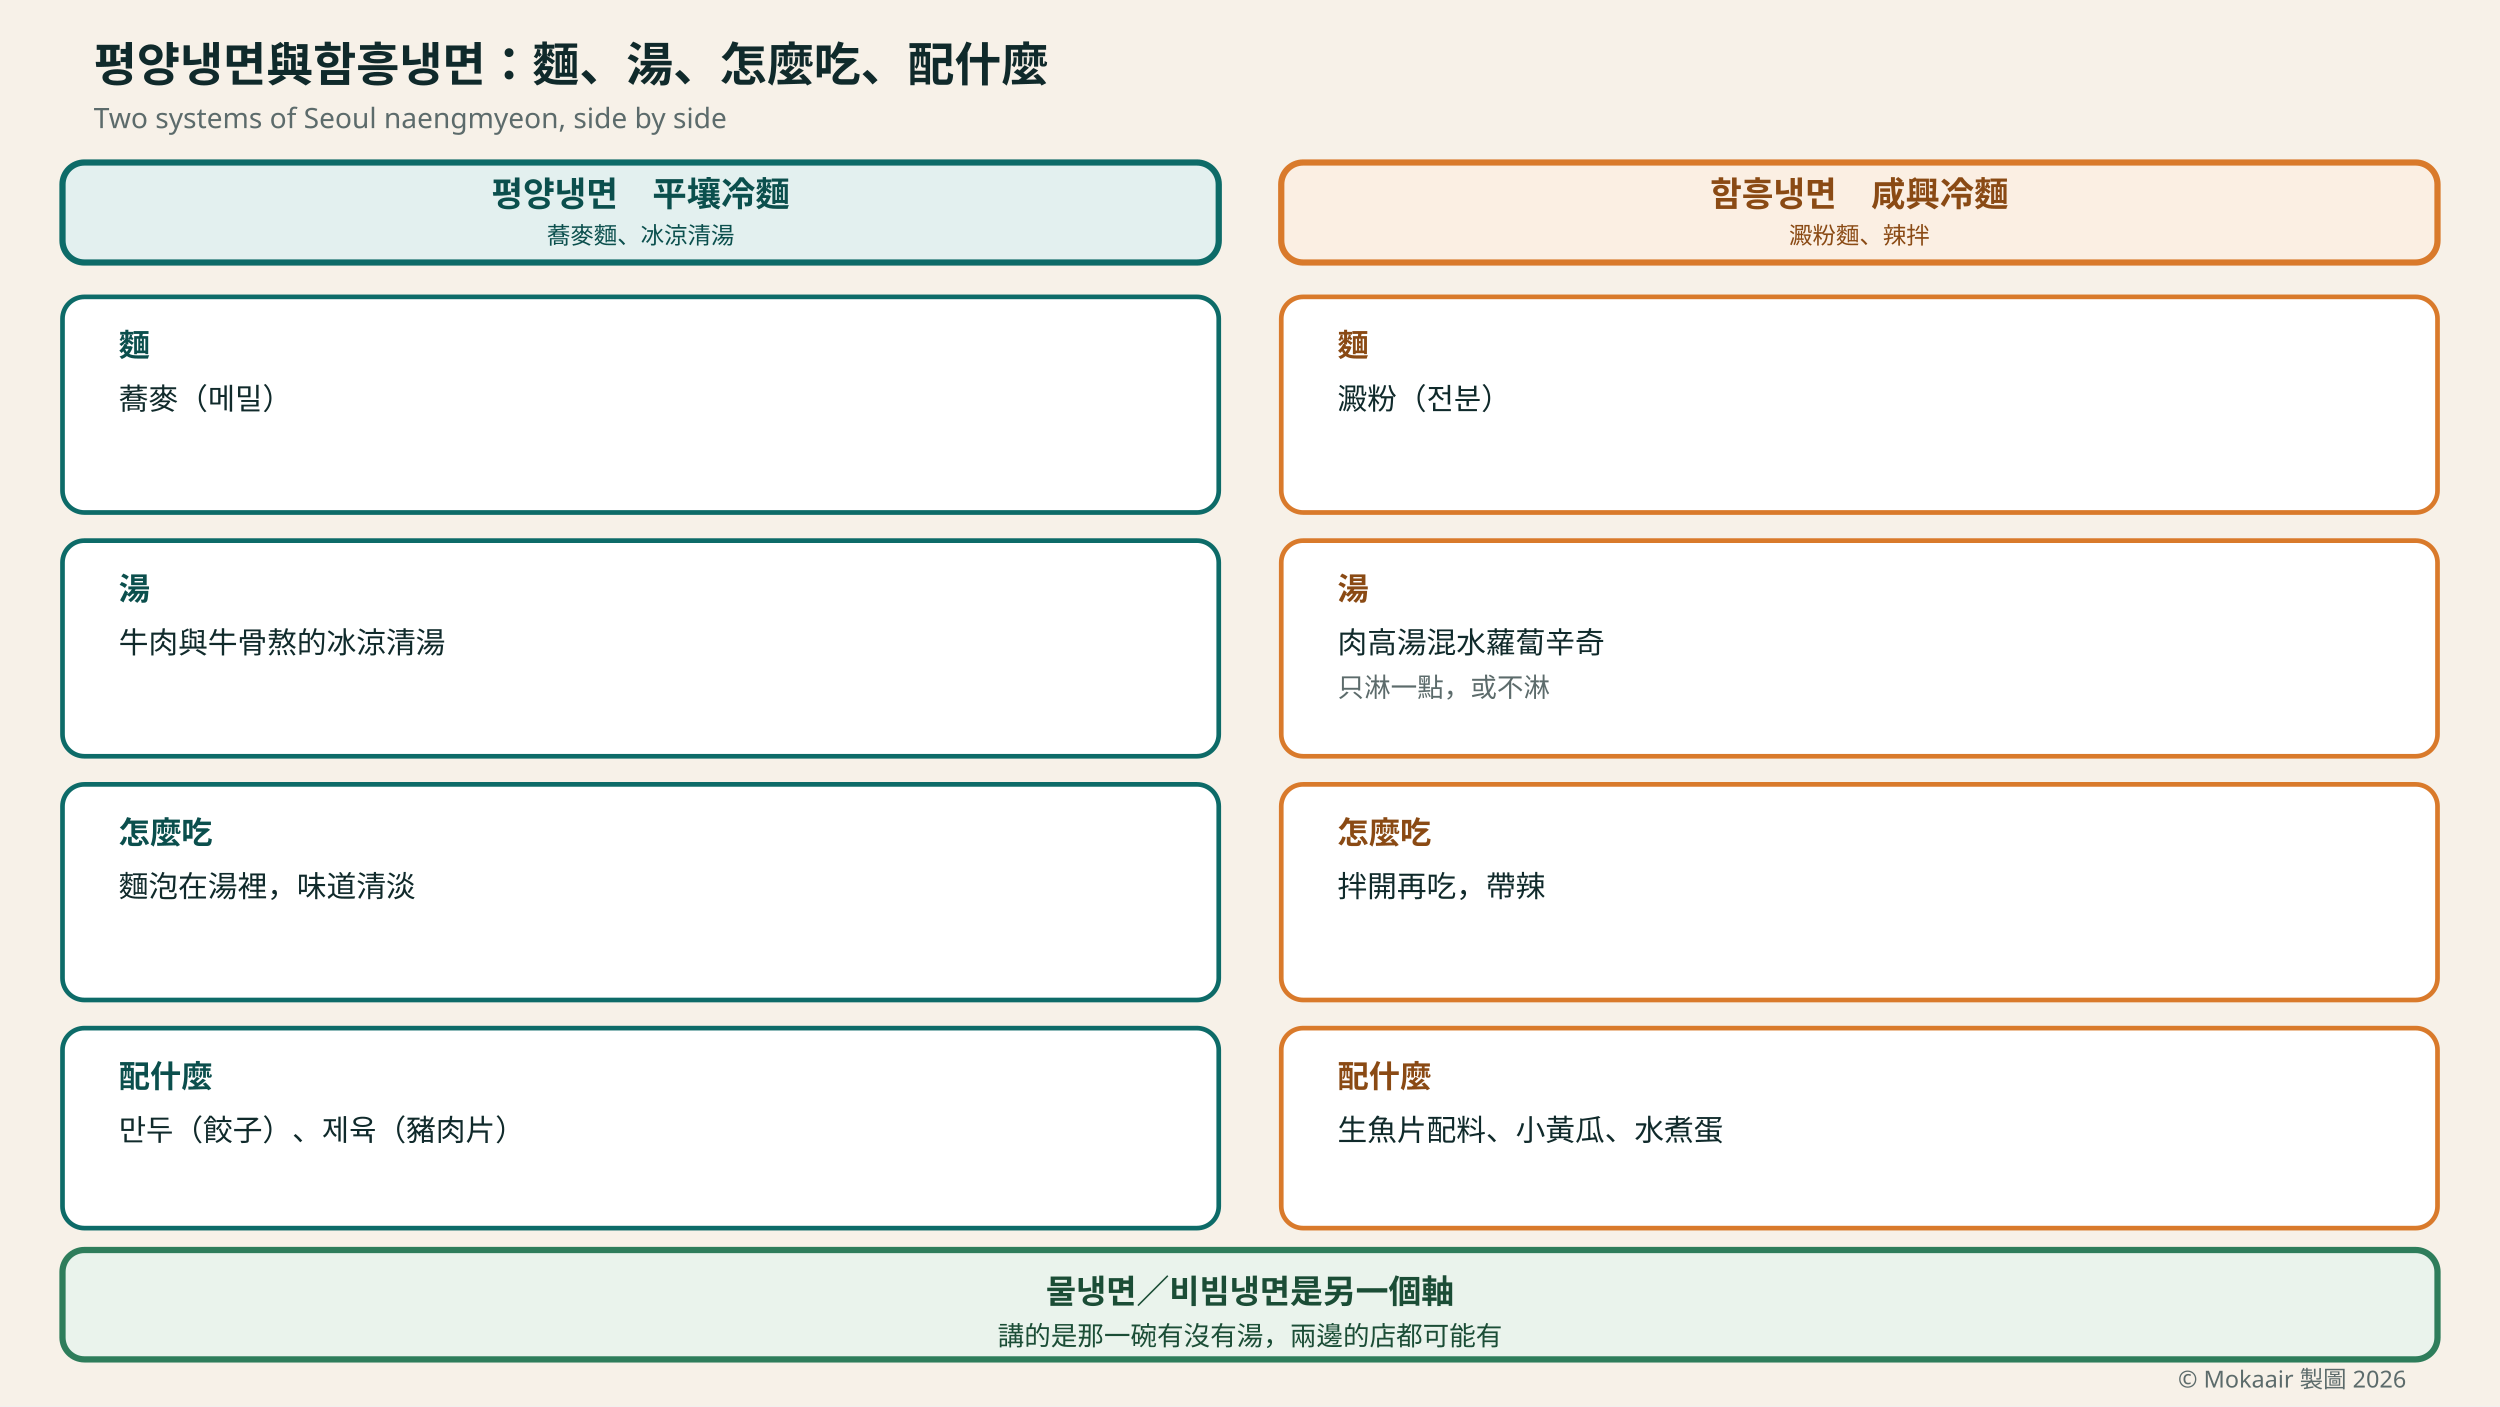
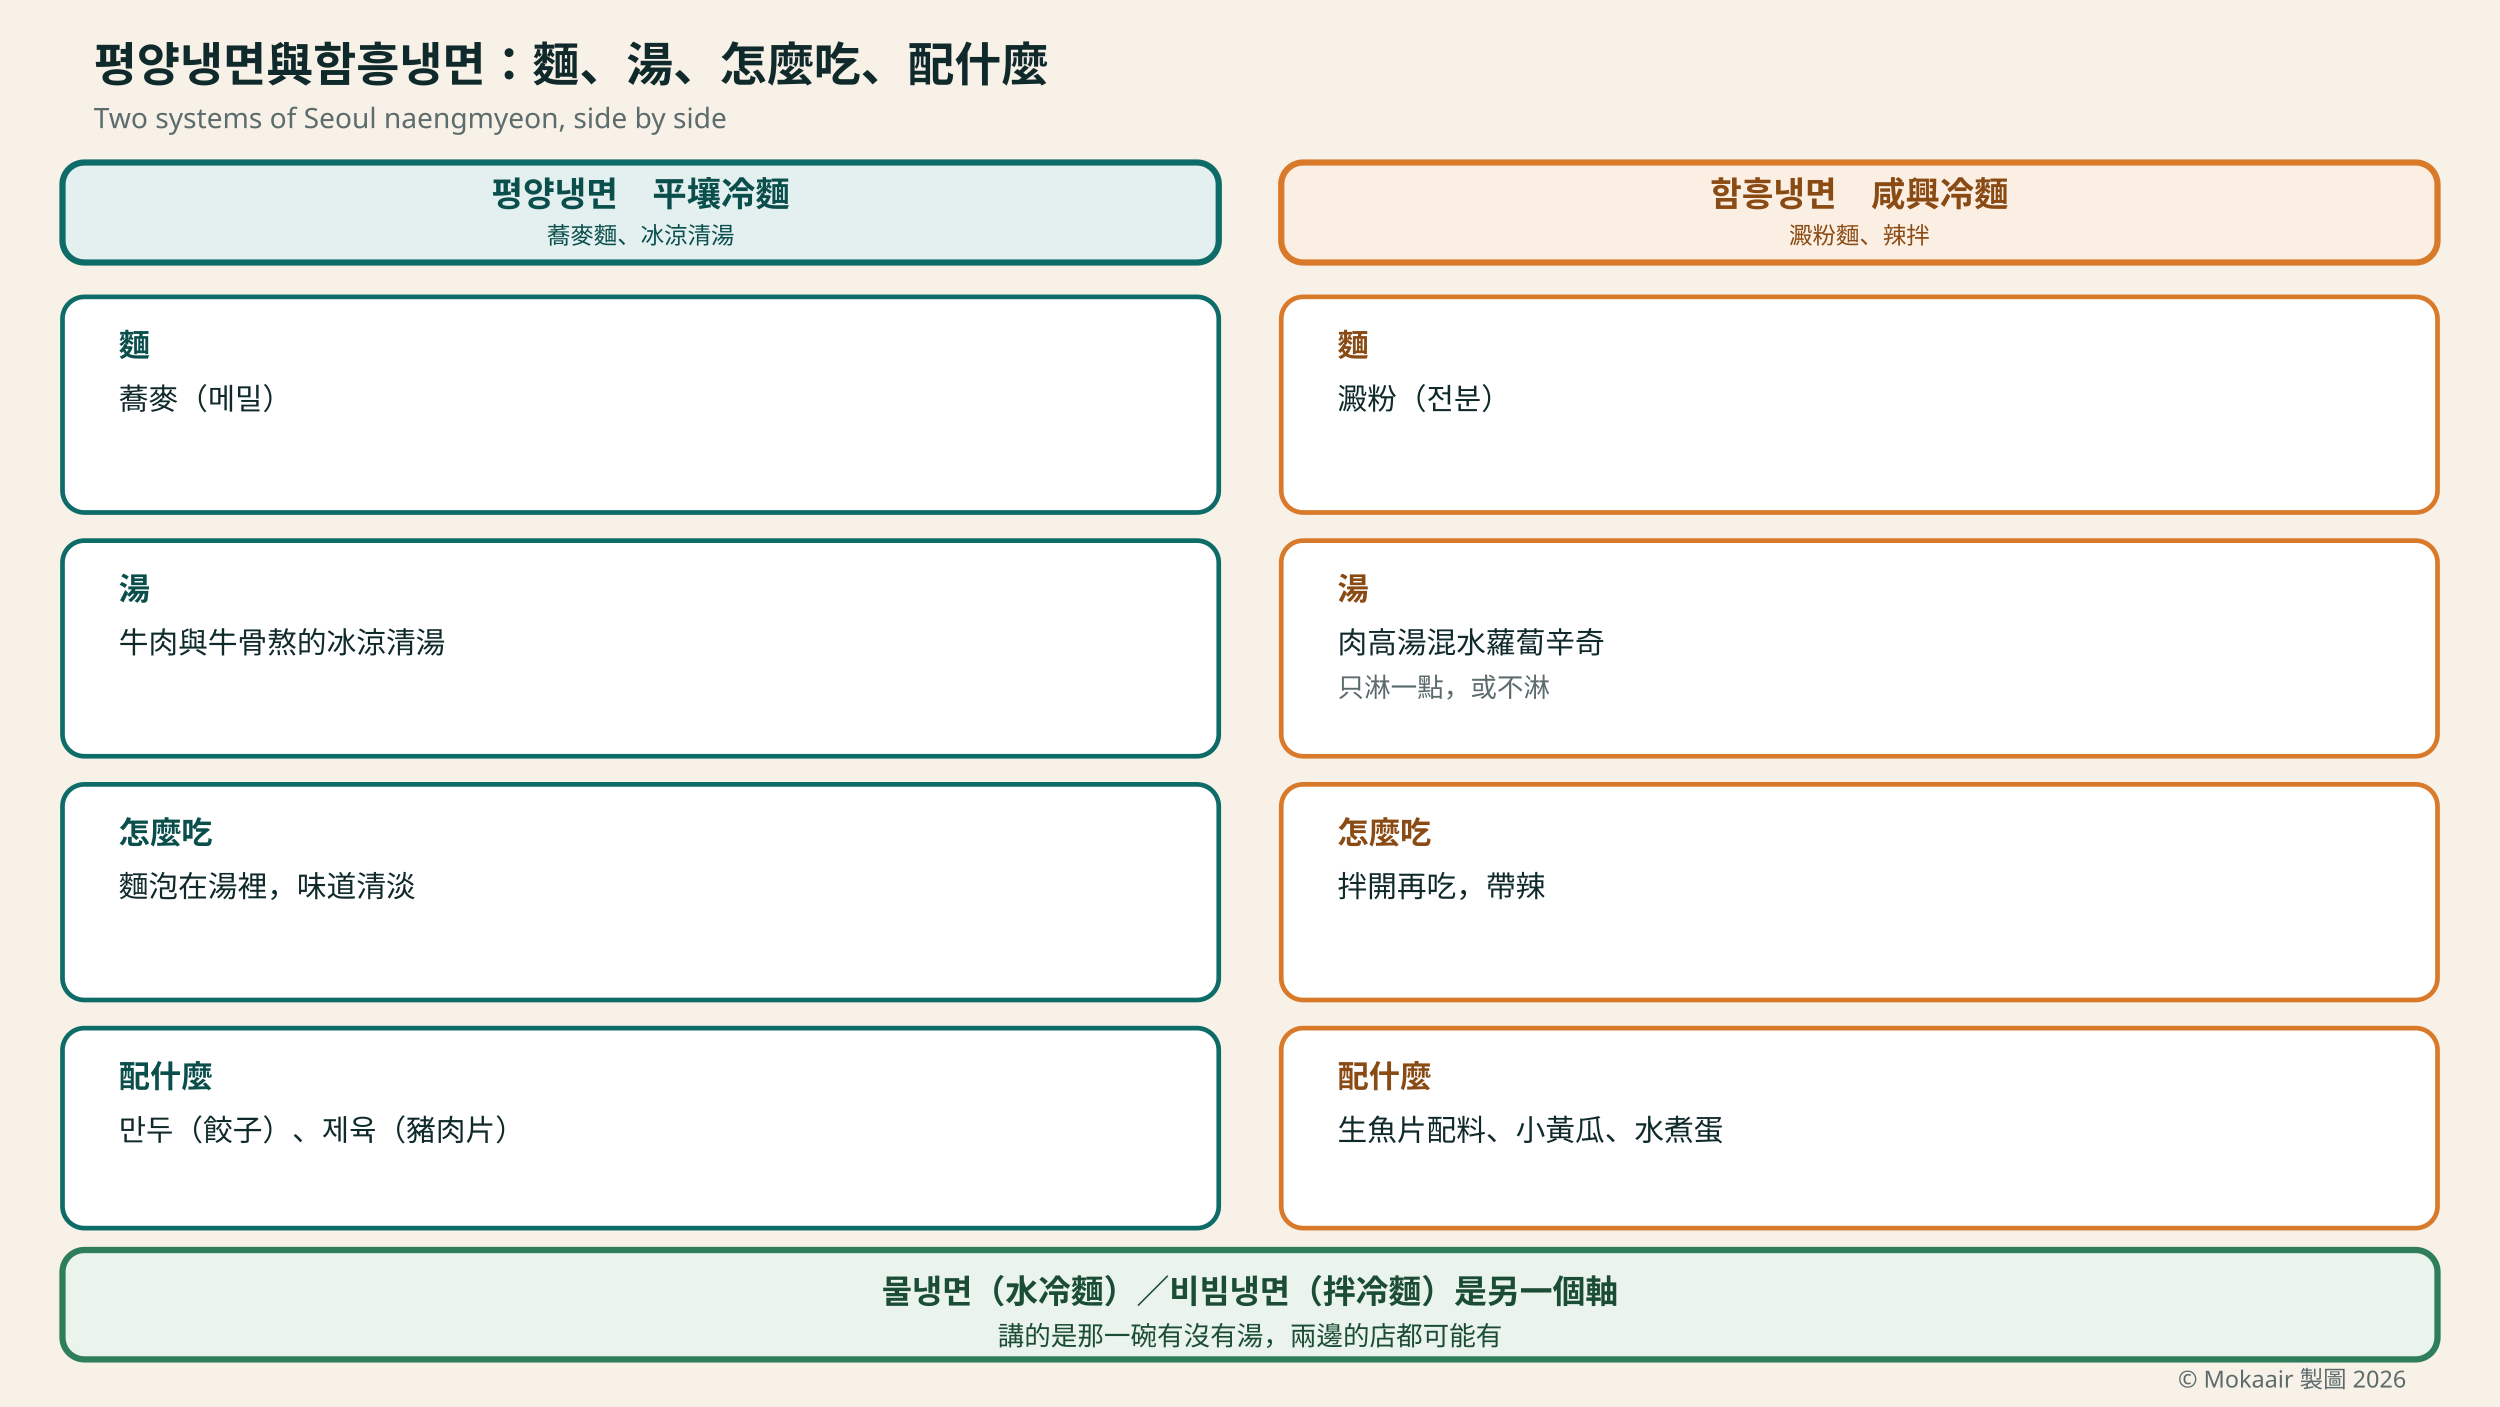
<svg xmlns="http://www.w3.org/2000/svg" viewBox="0 0 1600 900" width="1600" height="900" role="img" aria-labelledby="title desc" font-family="'Noto Sans TC','Noto Sans KR','PingFang TC','Microsoft JhengHei','Hiragino Sans',system-ui,sans-serif">
  <rect width="1600" height="900" fill="#F7F1E8" />
  <text x="60" y="52" font-size="30" font-weight="700" fill="#102A2B">평양냉면與함흥냉면：麵、湯、怎麼吃、配什麼</text>
  <text x="60" y="82" font-size="18" fill="#5C6B6B">Two systems of Seoul naengmyeon, side by side</text>
  <rect x="40" y="104" width="740" height="64" rx="14" fill="#E3F0EF" stroke="#0D6B68" stroke-width="4" />
  <text x="410" y="132" font-size="22" font-weight="700" fill="#0B4F4D" text-anchor="middle">평양냉면　平壤冷麵</text>
  <text x="410" y="156" font-size="15" fill="#0B4F4D" text-anchor="middle">蕎麥麵、冰涼清湯</text>
  <rect x="820" y="104" width="740" height="64" rx="14" fill="#FBEFE3" stroke="#D97A2B" stroke-width="4" />
  <text x="1190" y="132" font-size="22" font-weight="700" fill="#8A4A14" text-anchor="middle">함흥냉면　咸興冷麵</text>
  <text x="1190" y="156" font-size="15" fill="#8A4A14" text-anchor="middle">澱粉麵、辣拌</text>
  <rect x="40" y="190" width="740" height="138" rx="14" fill="#FFFFFF" stroke="#0D6B68" stroke-width="3" />
  <text x="76" y="228" font-size="20" font-weight="700" fill="#0B4F4D">麵</text>
  <text x="76" y="262" font-size="19" fill="#102A2B">蕎麥（메밀）</text>
  <rect x="820" y="190" width="740" height="138" rx="14" fill="#FFFFFF" stroke="#D97A2B" stroke-width="3" />
  <text x="856" y="228" font-size="20" font-weight="700" fill="#8A4A14">麵</text>
  <text x="856" y="262" font-size="19" fill="#102A2B">澱粉（전분）</text>
  <rect x="40" y="346" width="740" height="138" rx="14" fill="#FFFFFF" stroke="#0D6B68" stroke-width="3" />
  <text x="76" y="384" font-size="20" font-weight="700" fill="#0B4F4D">湯</text>
  <text x="76" y="418" font-size="19" fill="#102A2B">牛肉與牛骨熬的冰涼清湯</text>
  <rect x="820" y="346" width="740" height="138" rx="14" fill="#FFFFFF" stroke="#D97A2B" stroke-width="3" />
  <text x="856" y="384" font-size="20" font-weight="700" fill="#8A4A14">湯</text>
  <text x="856" y="418" font-size="19" fill="#102A2B">肉高湯混水蘿蔔辛奇</text>
  <text x="856" y="446" font-size="17" fill="#5C6B6B">只淋一點，或不淋</text>
  <rect x="40" y="502" width="740" height="138" rx="14" fill="#FFFFFF" stroke="#0D6B68" stroke-width="3" />
  <text x="76" y="540" font-size="20" font-weight="700" fill="#0B4F4D">怎麼吃</text>
  <text x="76" y="574" font-size="19" fill="#102A2B">麵泡在湯裡，味道清淡</text>
  <rect x="820" y="502" width="740" height="138" rx="14" fill="#FFFFFF" stroke="#D97A2B" stroke-width="3" />
  <text x="856" y="540" font-size="20" font-weight="700" fill="#8A4A14">怎麼吃</text>
  <text x="856" y="574" font-size="19" fill="#102A2B">拌開再吃，帶辣</text>
  <rect x="40" y="658" width="740" height="128" rx="14" fill="#FFFFFF" stroke="#0D6B68" stroke-width="3" />
  <text x="76" y="696" font-size="20" font-weight="700" fill="#0B4F4D">配什麼</text>
  <text x="76" y="730" font-size="19" fill="#102A2B">만두（餃子）、제육（豬肉片）</text>
  <rect x="820" y="658" width="740" height="128" rx="14" fill="#FFFFFF" stroke="#D97A2B" stroke-width="3" />
  <text x="856" y="696" font-size="20" font-weight="700" fill="#8A4A14">配什麼</text>
  <text x="856" y="730" font-size="19" fill="#102A2B">生魚片配料、小黃瓜、水煮蛋</text>
  <rect x="40" y="800" width="1520" height="70" rx="14" fill="#EAF3EC" stroke="#2E7D5B" stroke-width="4" />
-   <text x="800" y="834" font-size="21" font-weight="700" fill="#1B4D36" text-anchor="middle">물냉면／비빔냉면是另一個軸</text>
+   <text x="800" y="834" font-size="21" font-weight="700" fill="#1B4D36" text-anchor="middle">물냉면（水冷麵）／비빔냉면（拌冷麵）是另一個軸</text>
  <text x="800" y="861" font-size="17" fill="#1B4D36" text-anchor="middle">講的是那一碗有沒有湯，兩邊的店都可能有</text>
  <text x="1540" y="888" font-size="15" fill="#5C6B6B" text-anchor="end">© Mokaair 製圖 2026</text>
</svg>
